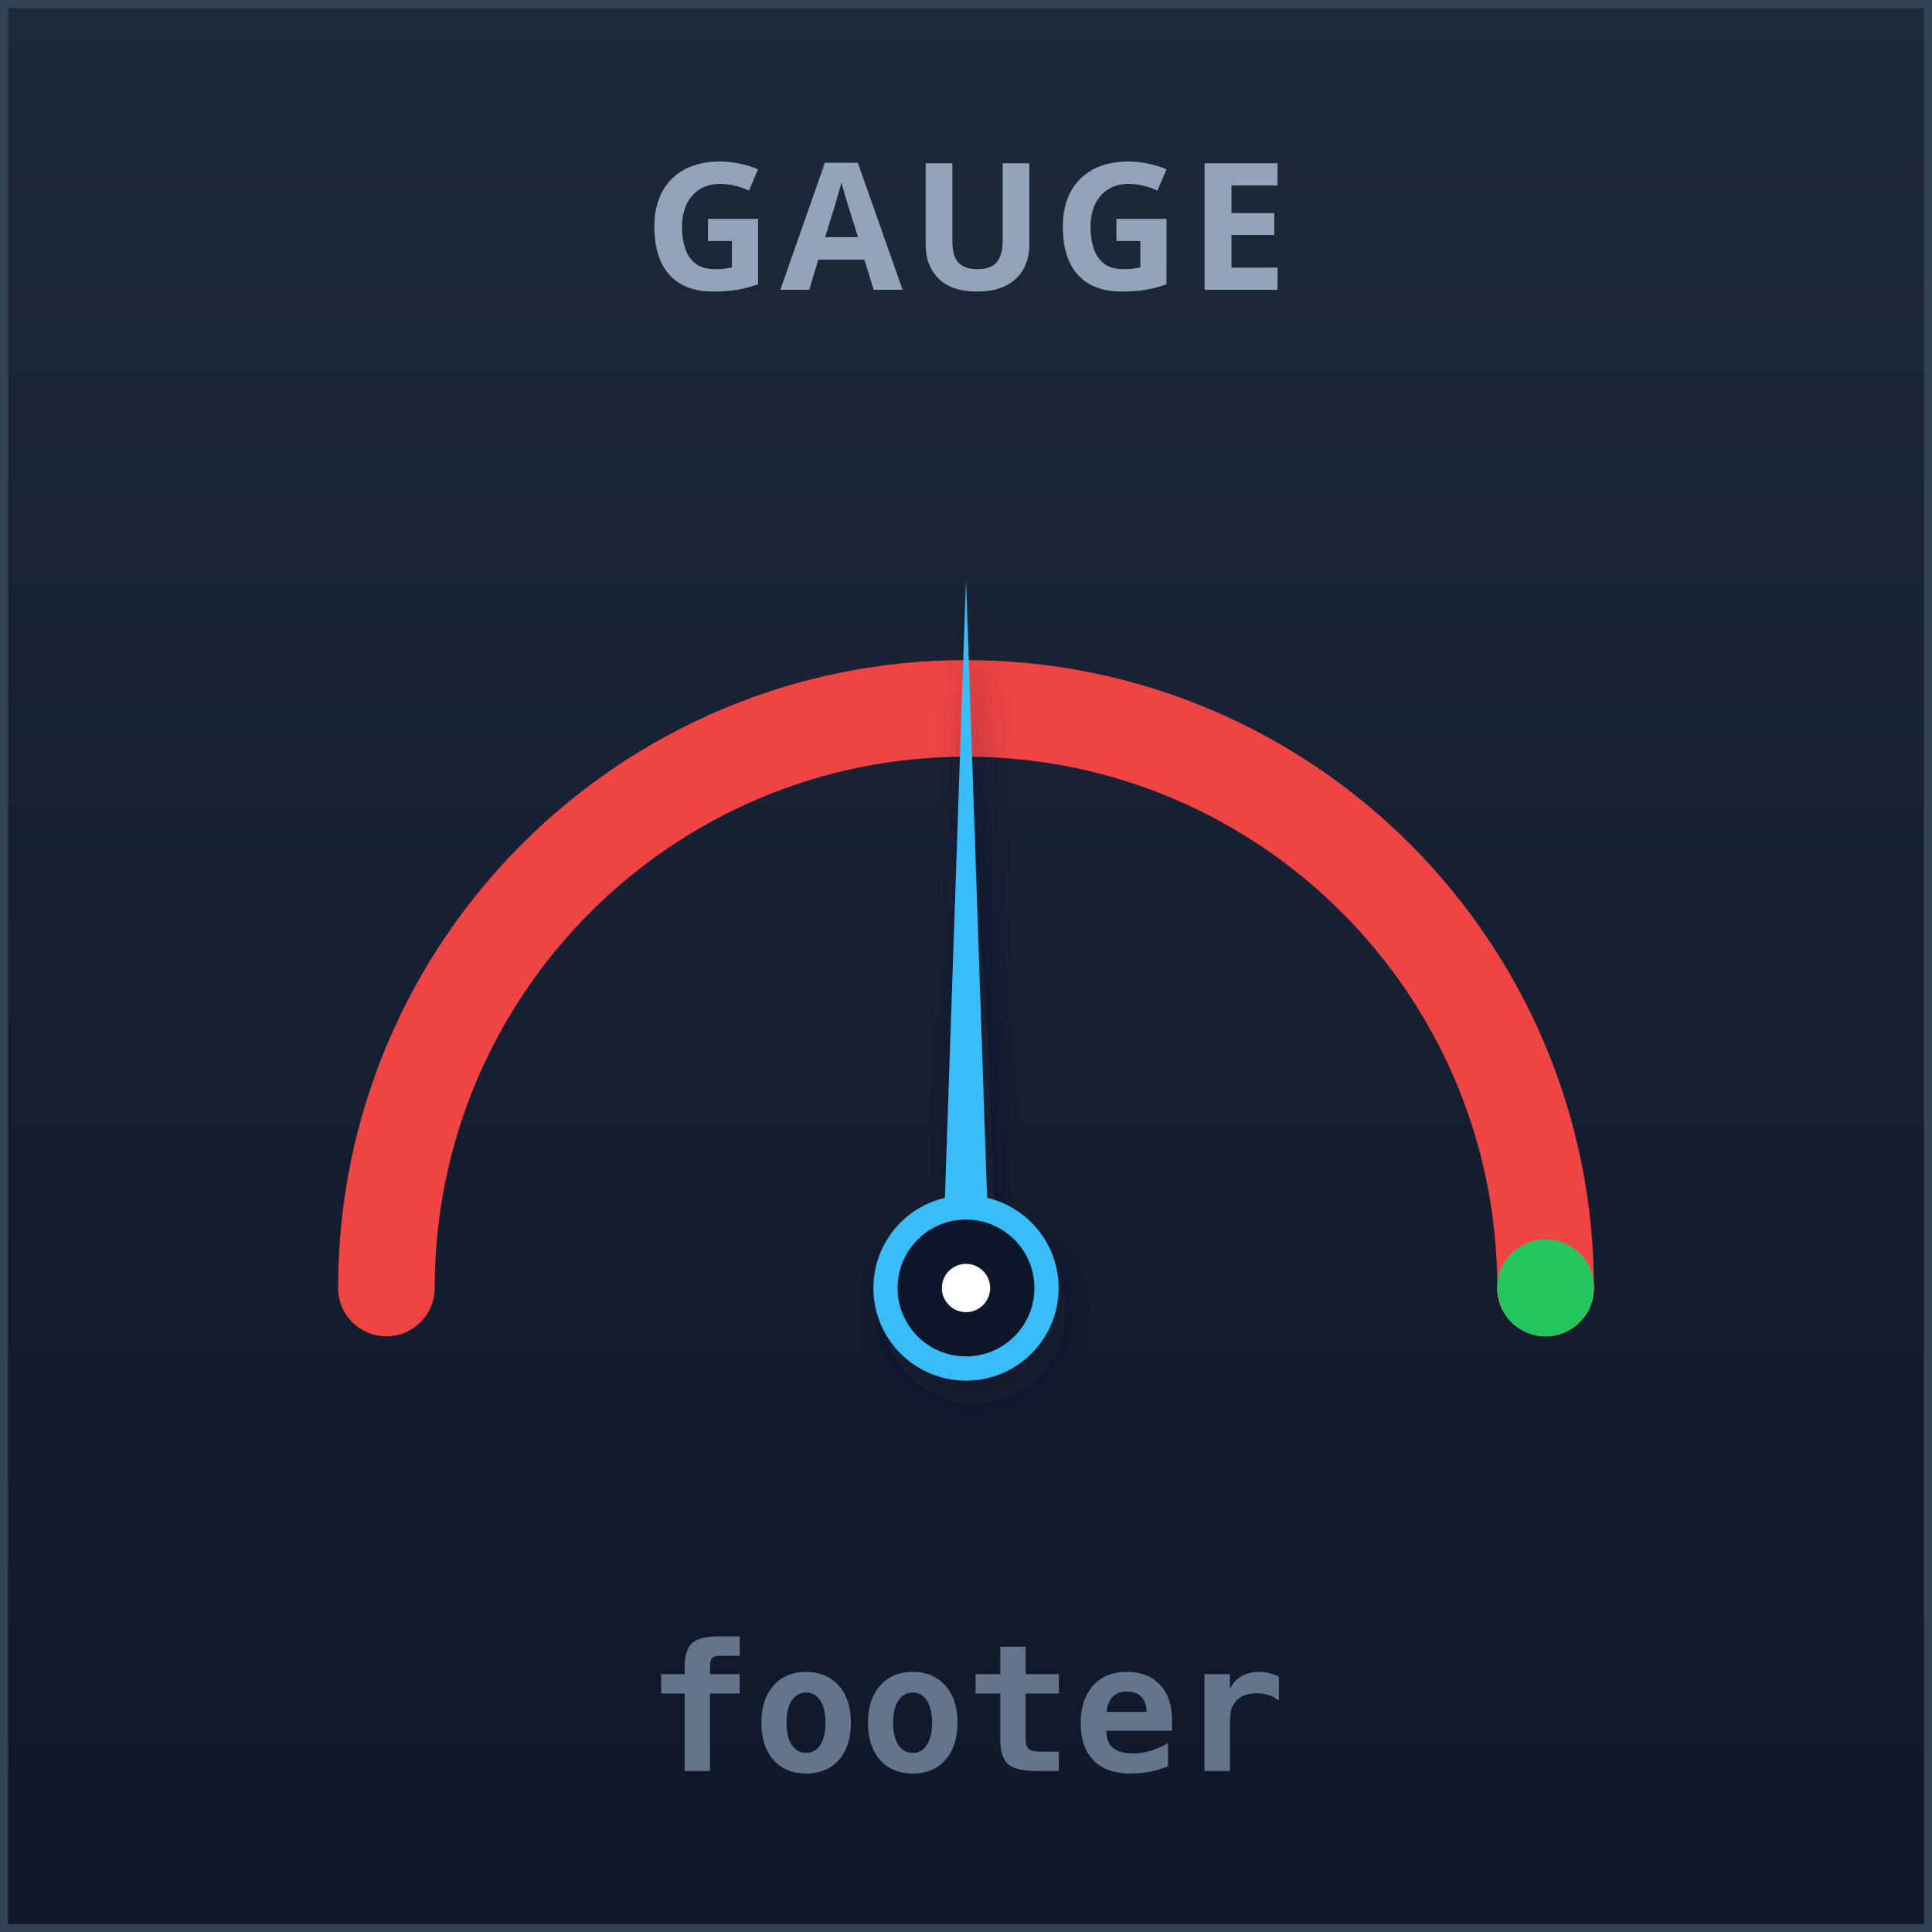
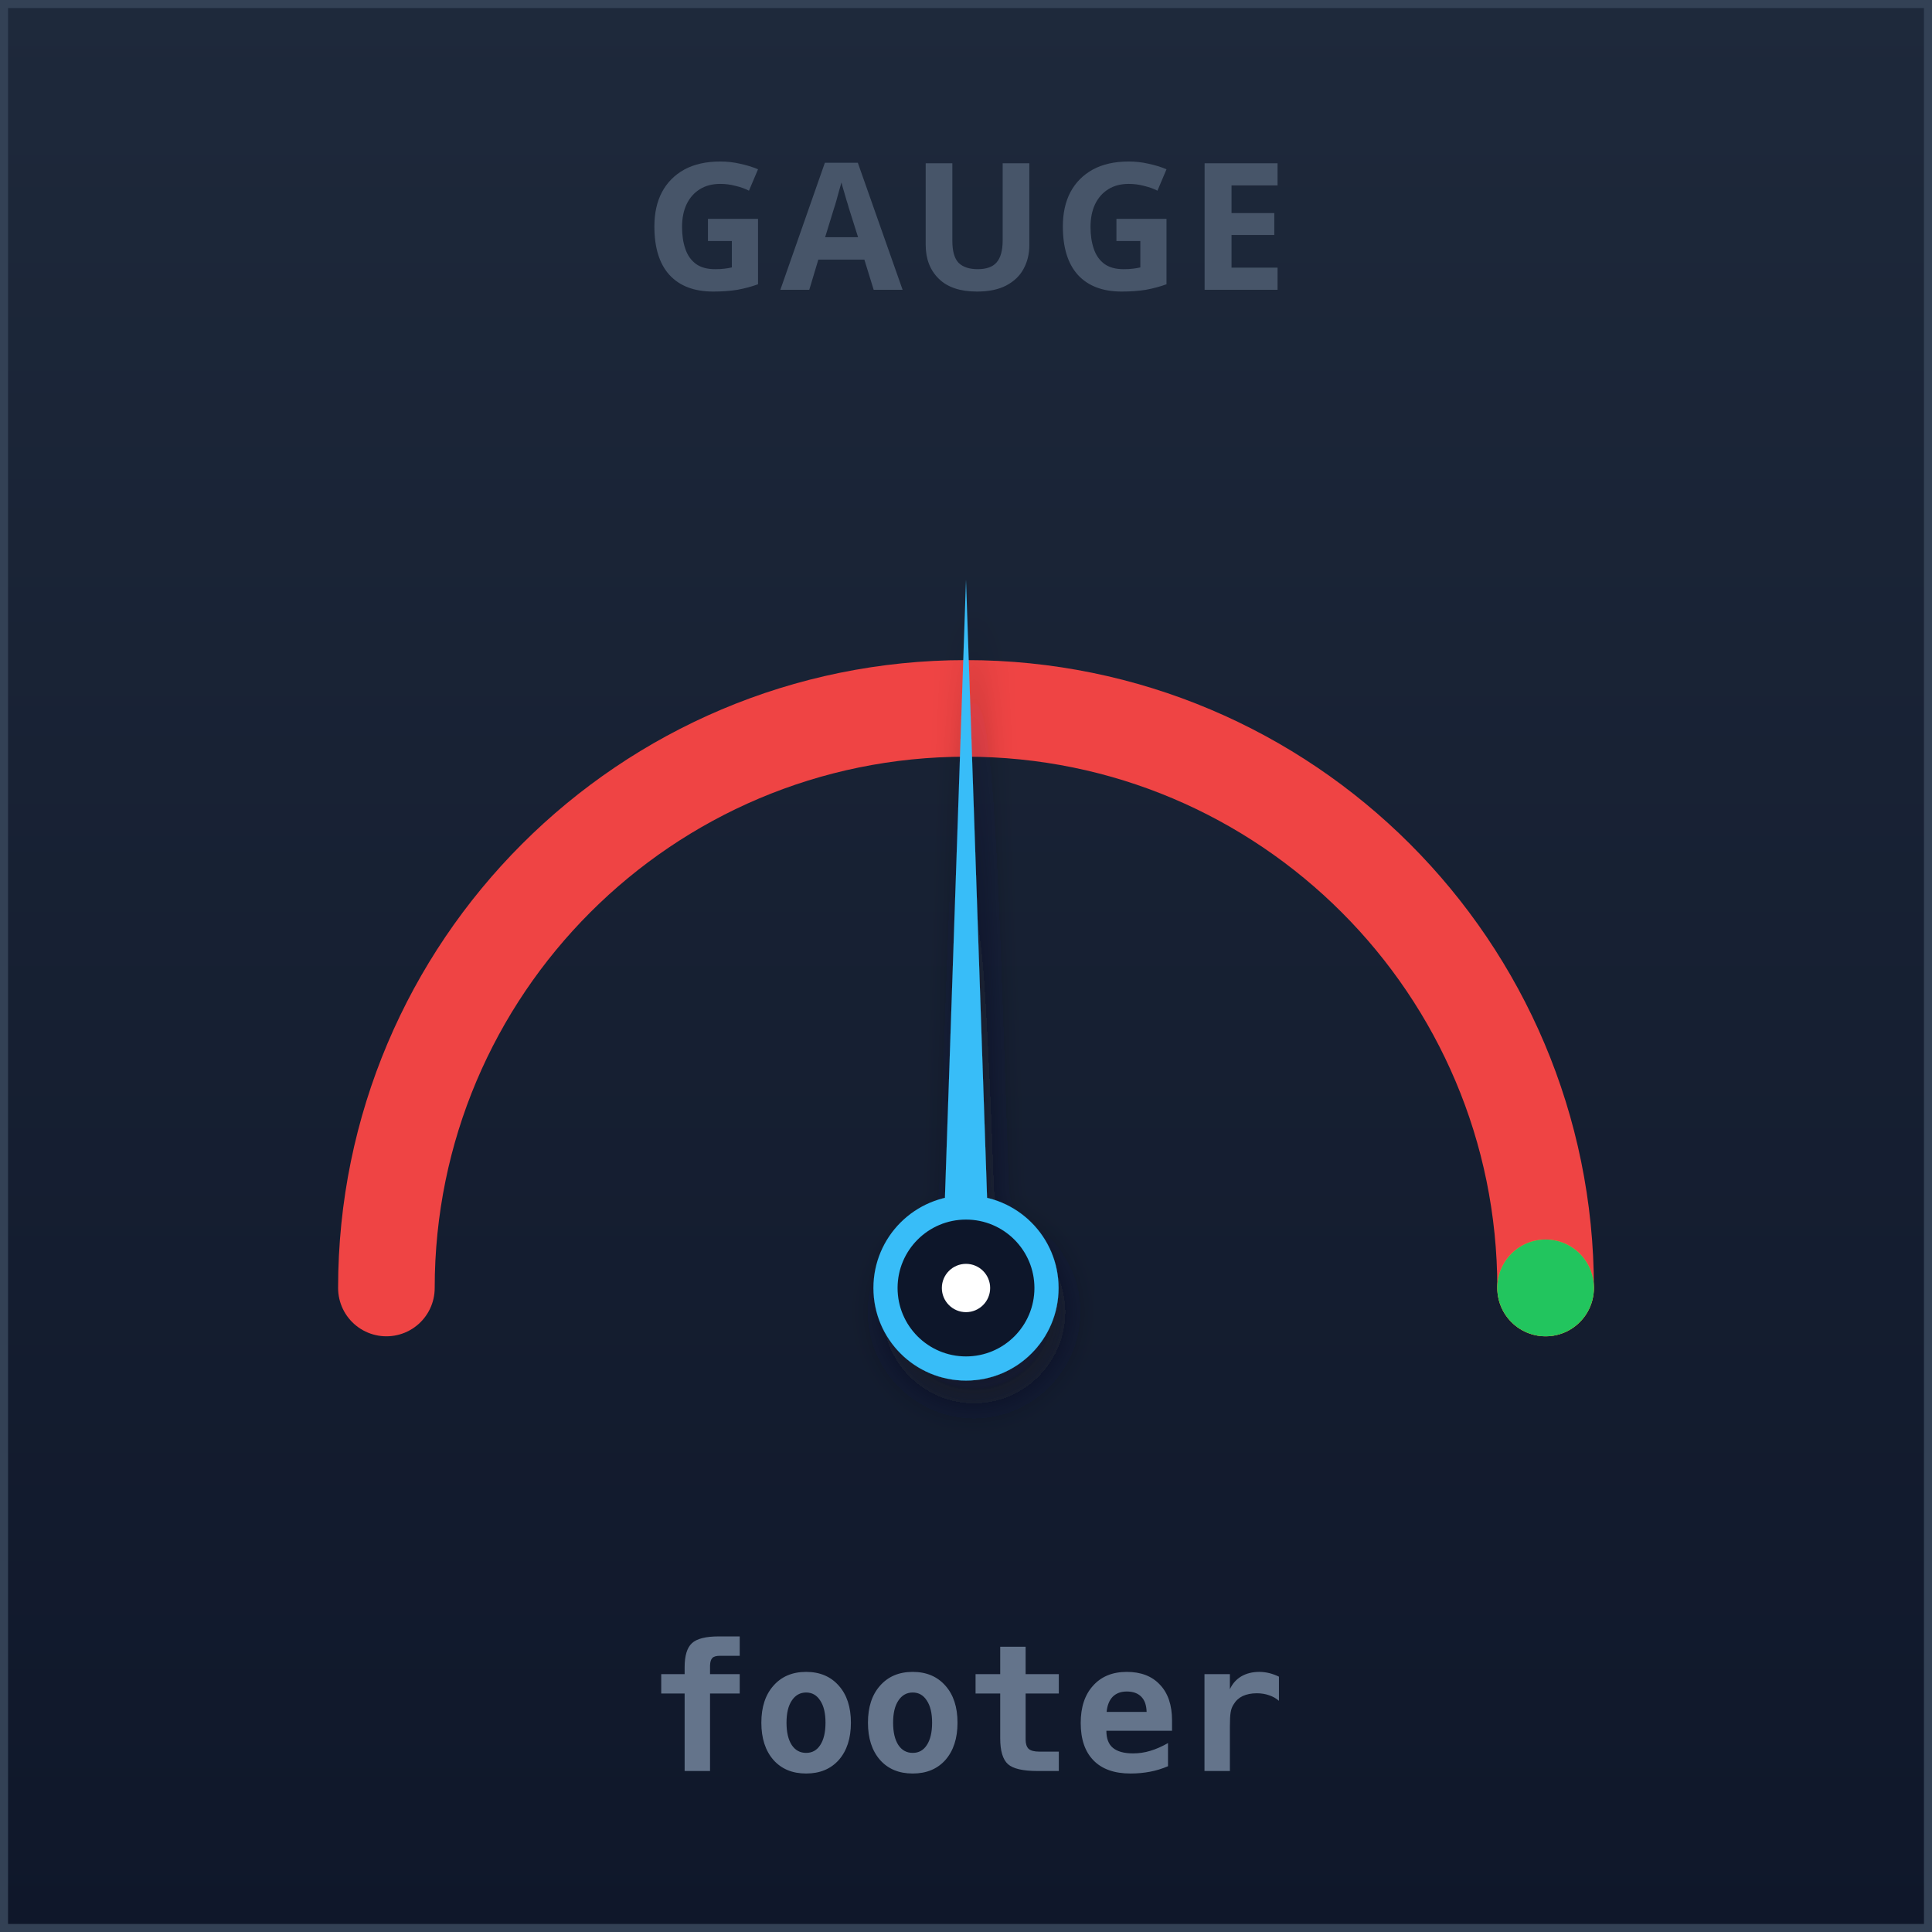
<svg xmlns="http://www.w3.org/2000/svg" id="tile-gauge" viewBox="0 0 120 120" width="120" height="120">
  <defs>
    <linearGradient id="tileBg" x1="0%" y1="0%" x2="0%" y2="100%">
      <stop offset="0%" stop-color="#1e293b" />
      <stop offset="100%" stop-color="#0f172a" />
    </linearGradient>
    <filter id="needleShadow" x="-30%" y="-30%" width="160%" height="160%">
      <feDropShadow dx="0.5" dy="1.5" stdDeviation="1" flood-color="#0f172a" flood-opacity="0.5" />
    </filter>
  </defs>
  <rect width="120" height="120" rx="0" fill="url(#tileBg)" stroke="#334155" stroke-width="1" />
-   <text id="tile-header" x="60" y="18" font-family="sans-serif" font-size="11" font-weight="600" fill="#94a3b8" text-anchor="middle" letter-spacing="0.5">GAUGE</text>
+   <text id="tile-header" x="60" y="18" font-family="sans-serif" font-size="11" font-weight="600" fill="#475569" text-anchor="middle" letter-spacing="0.5">GAUGE</text>
  <g fill="none" stroke-width="6" stroke-linecap="round">
    <path id="arc-red" d="M 24 80 A 36 36 0 0 1 96 80" stroke="#ef4444" />
    <path id="arc-yellow" d="M 24 80 A 36 36 0 0 1 96 80" stroke="#eab308" stroke-dasharray="113.1" stroke-dashoffset="113.1" />
    <path id="arc-green" d="M 24 80 A 36 36 0 0 1 96 80" stroke="#22c55e" stroke-dasharray="113.1" stroke-dashoffset="113.1" />
  </g>
  <g id="gauge-needle" filter="url(#needleShadow)">
    <path d="M 58.5 80 L 60 36 L 61.5 80 Z" fill="#38bdf8" />
    <circle cx="60" cy="80" r="5" fill="#0f172a" stroke="#38bdf8" stroke-width="1.5" />
    <circle cx="60" cy="80" r="1.5" fill="#ffffff" />
  </g>
  <text id="tile-footer" x="60" y="110" font-family="monospace" font-size="11" font-weight="bold" fill="#64748b" text-anchor="middle">footer</text>
</svg>
